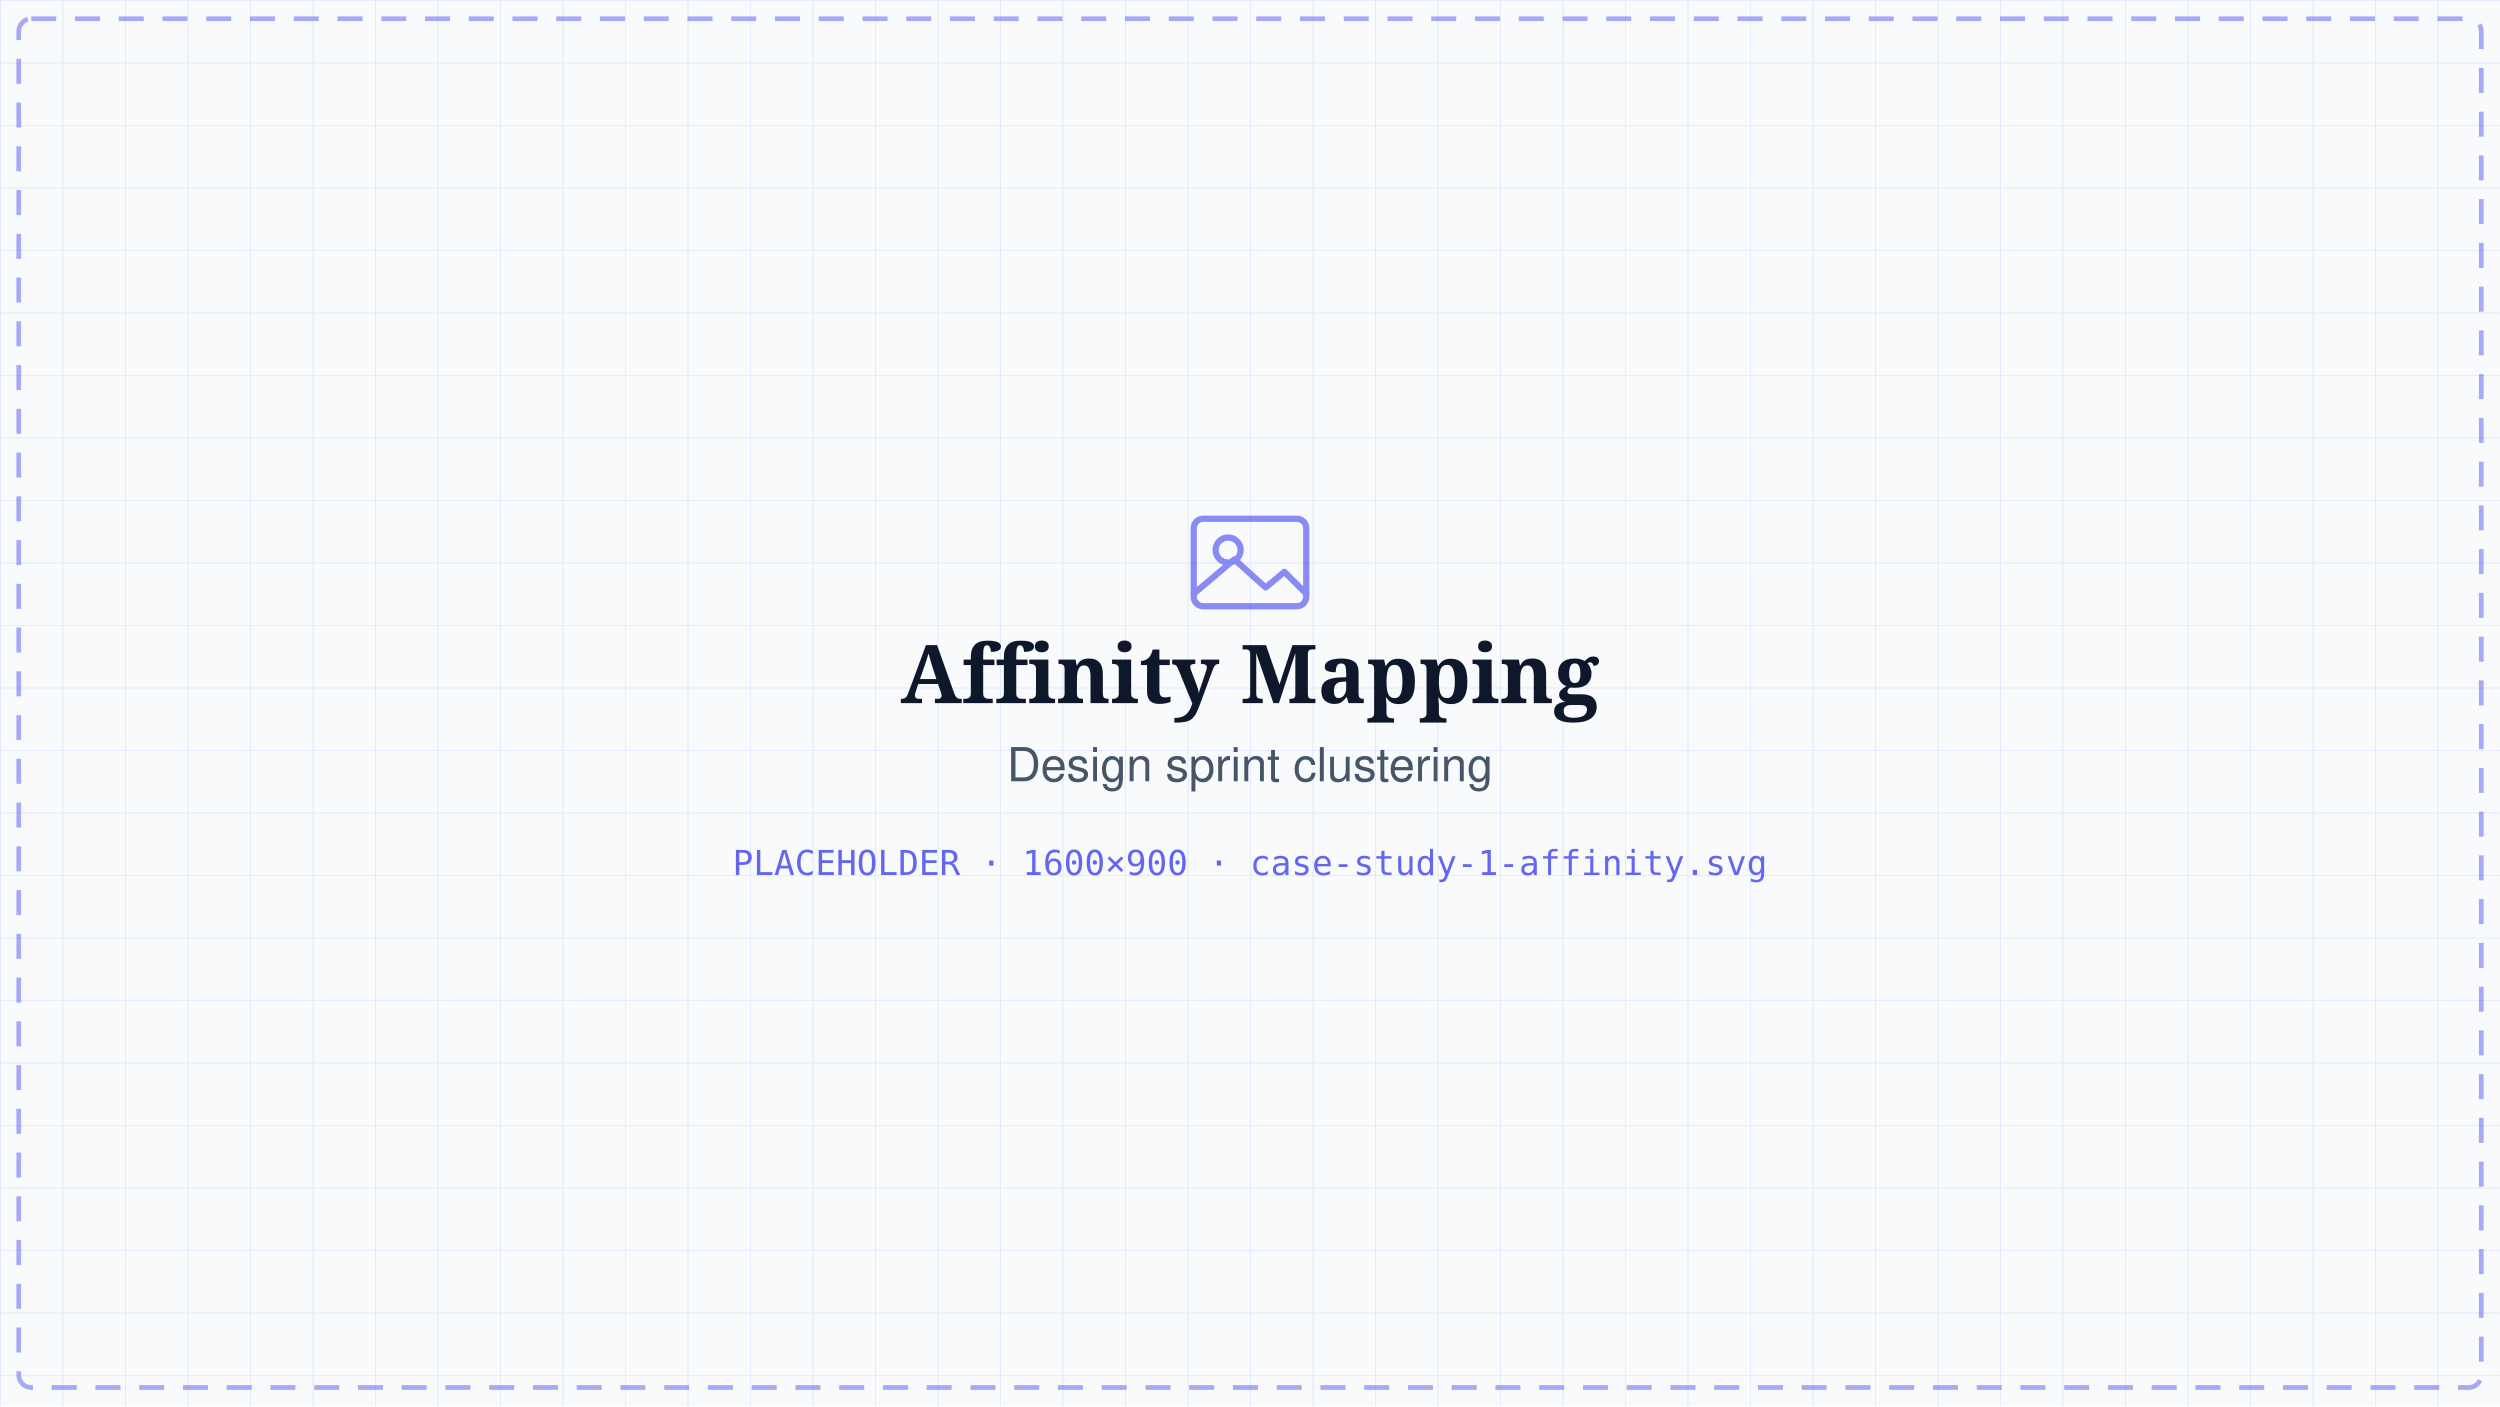
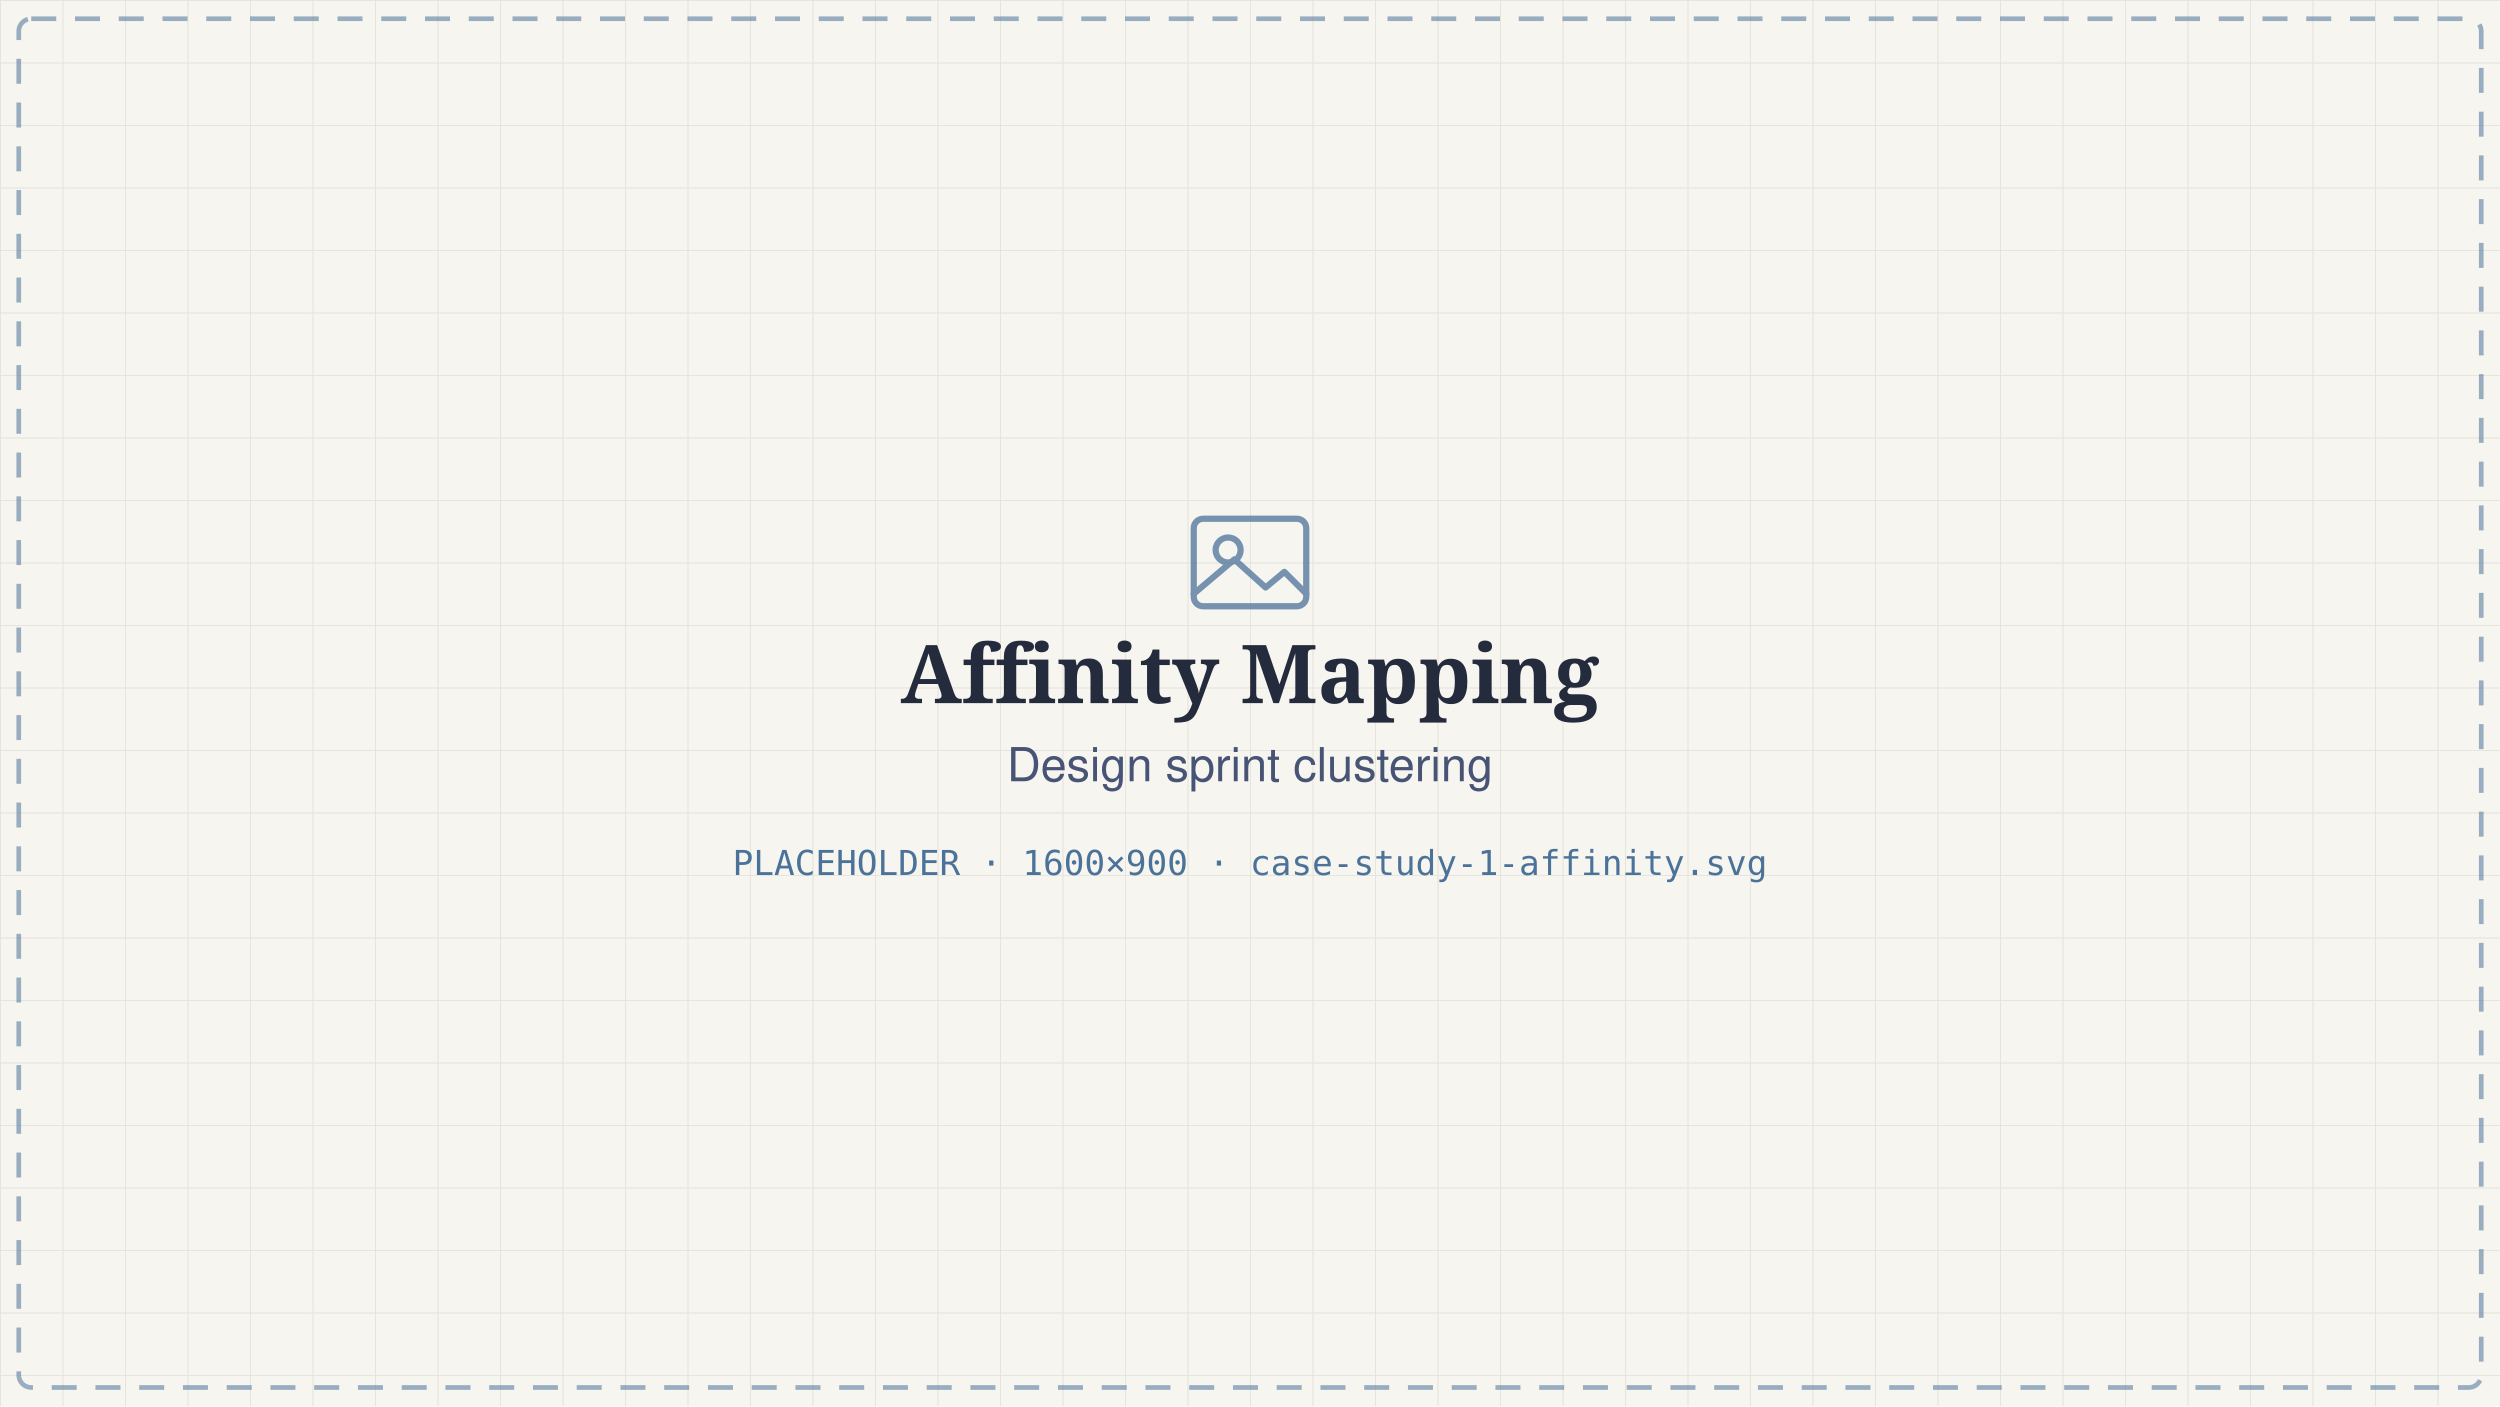
<svg xmlns="http://www.w3.org/2000/svg" viewBox="0 0 1600 900" width="1600" height="900" role="img" aria-label="Placeholder: Affinity Mapping">
  <defs>
    <pattern id="grid" width="40" height="40" patternUnits="userSpaceOnUse">
-       <path d="M40 0H0V40" fill="none" stroke="#e0e7ff" stroke-width="1" />
+       <path d="M40 0H0V40" fill="none" stroke="#E2E0D8" stroke-width="1" />
    </pattern>
  </defs>
-   <rect width="1600" height="900" fill="#f8fafc" />
+   <rect width="1600" height="900" fill="#F7F5EF" />
  <rect width="1600" height="900" fill="url(#grid)" />
-   <rect x="12" y="12" width="1576" height="876" fill="none" stroke="#6366f1" stroke-width="3" stroke-dasharray="16 12" opacity="0.55" rx="8" />
-   <g transform="translate(800 360)" fill="none" stroke="#6366f1" stroke-width="4" stroke-linecap="round" stroke-linejoin="round" opacity="0.75">
+   <rect x="12" y="12" width="1576" height="876" fill="none" stroke="#4B7299" stroke-width="3" stroke-dasharray="16 12" opacity="0.55" rx="8" />
+   <g transform="translate(800 360)" fill="none" stroke="#4B7299" stroke-width="4" stroke-linecap="round" stroke-linejoin="round" opacity="0.75">
    <rect x="-36" y="-28" width="72" height="56" rx="6" />
    <circle cx="-14" cy="-8" r="8" />
    <path d="M-36 20l26-22 20 18 12-10 14 14" />
  </g>
-   <text x="800" y="450" font-family="Bitter, Georgia, serif" font-size="52" font-weight="700" fill="#0f172a" text-anchor="middle">Affinity Mapping</text>
-   <text x="800" y="500" font-family="Poppins, Helvetica, Arial, sans-serif" font-size="30" font-weight="500" fill="#475569" text-anchor="middle">Design sprint clustering</text>
-   <text x="800" y="560" font-family="ui-monospace, SFMono-Regular, Menlo, monospace" font-size="22" fill="#6366f1" text-anchor="middle">PLACEHOLDER · 1600×900 · case-study-1-affinity.svg</text>
+   <text x="800" y="450" font-family="Bitter, Georgia, serif" font-size="52" font-weight="700" fill="#242B3D" text-anchor="middle">Affinity Mapping</text>
+   <text x="800" y="500" font-family="Poppins, Helvetica, Arial, sans-serif" font-size="30" font-weight="500" fill="#485475" text-anchor="middle">Design sprint clustering</text>
+   <text x="800" y="560" font-family="ui-monospace, SFMono-Regular, Menlo, monospace" font-size="22" fill="#4B7299" text-anchor="middle">PLACEHOLDER · 1600×900 · case-study-1-affinity.svg</text>
</svg>
